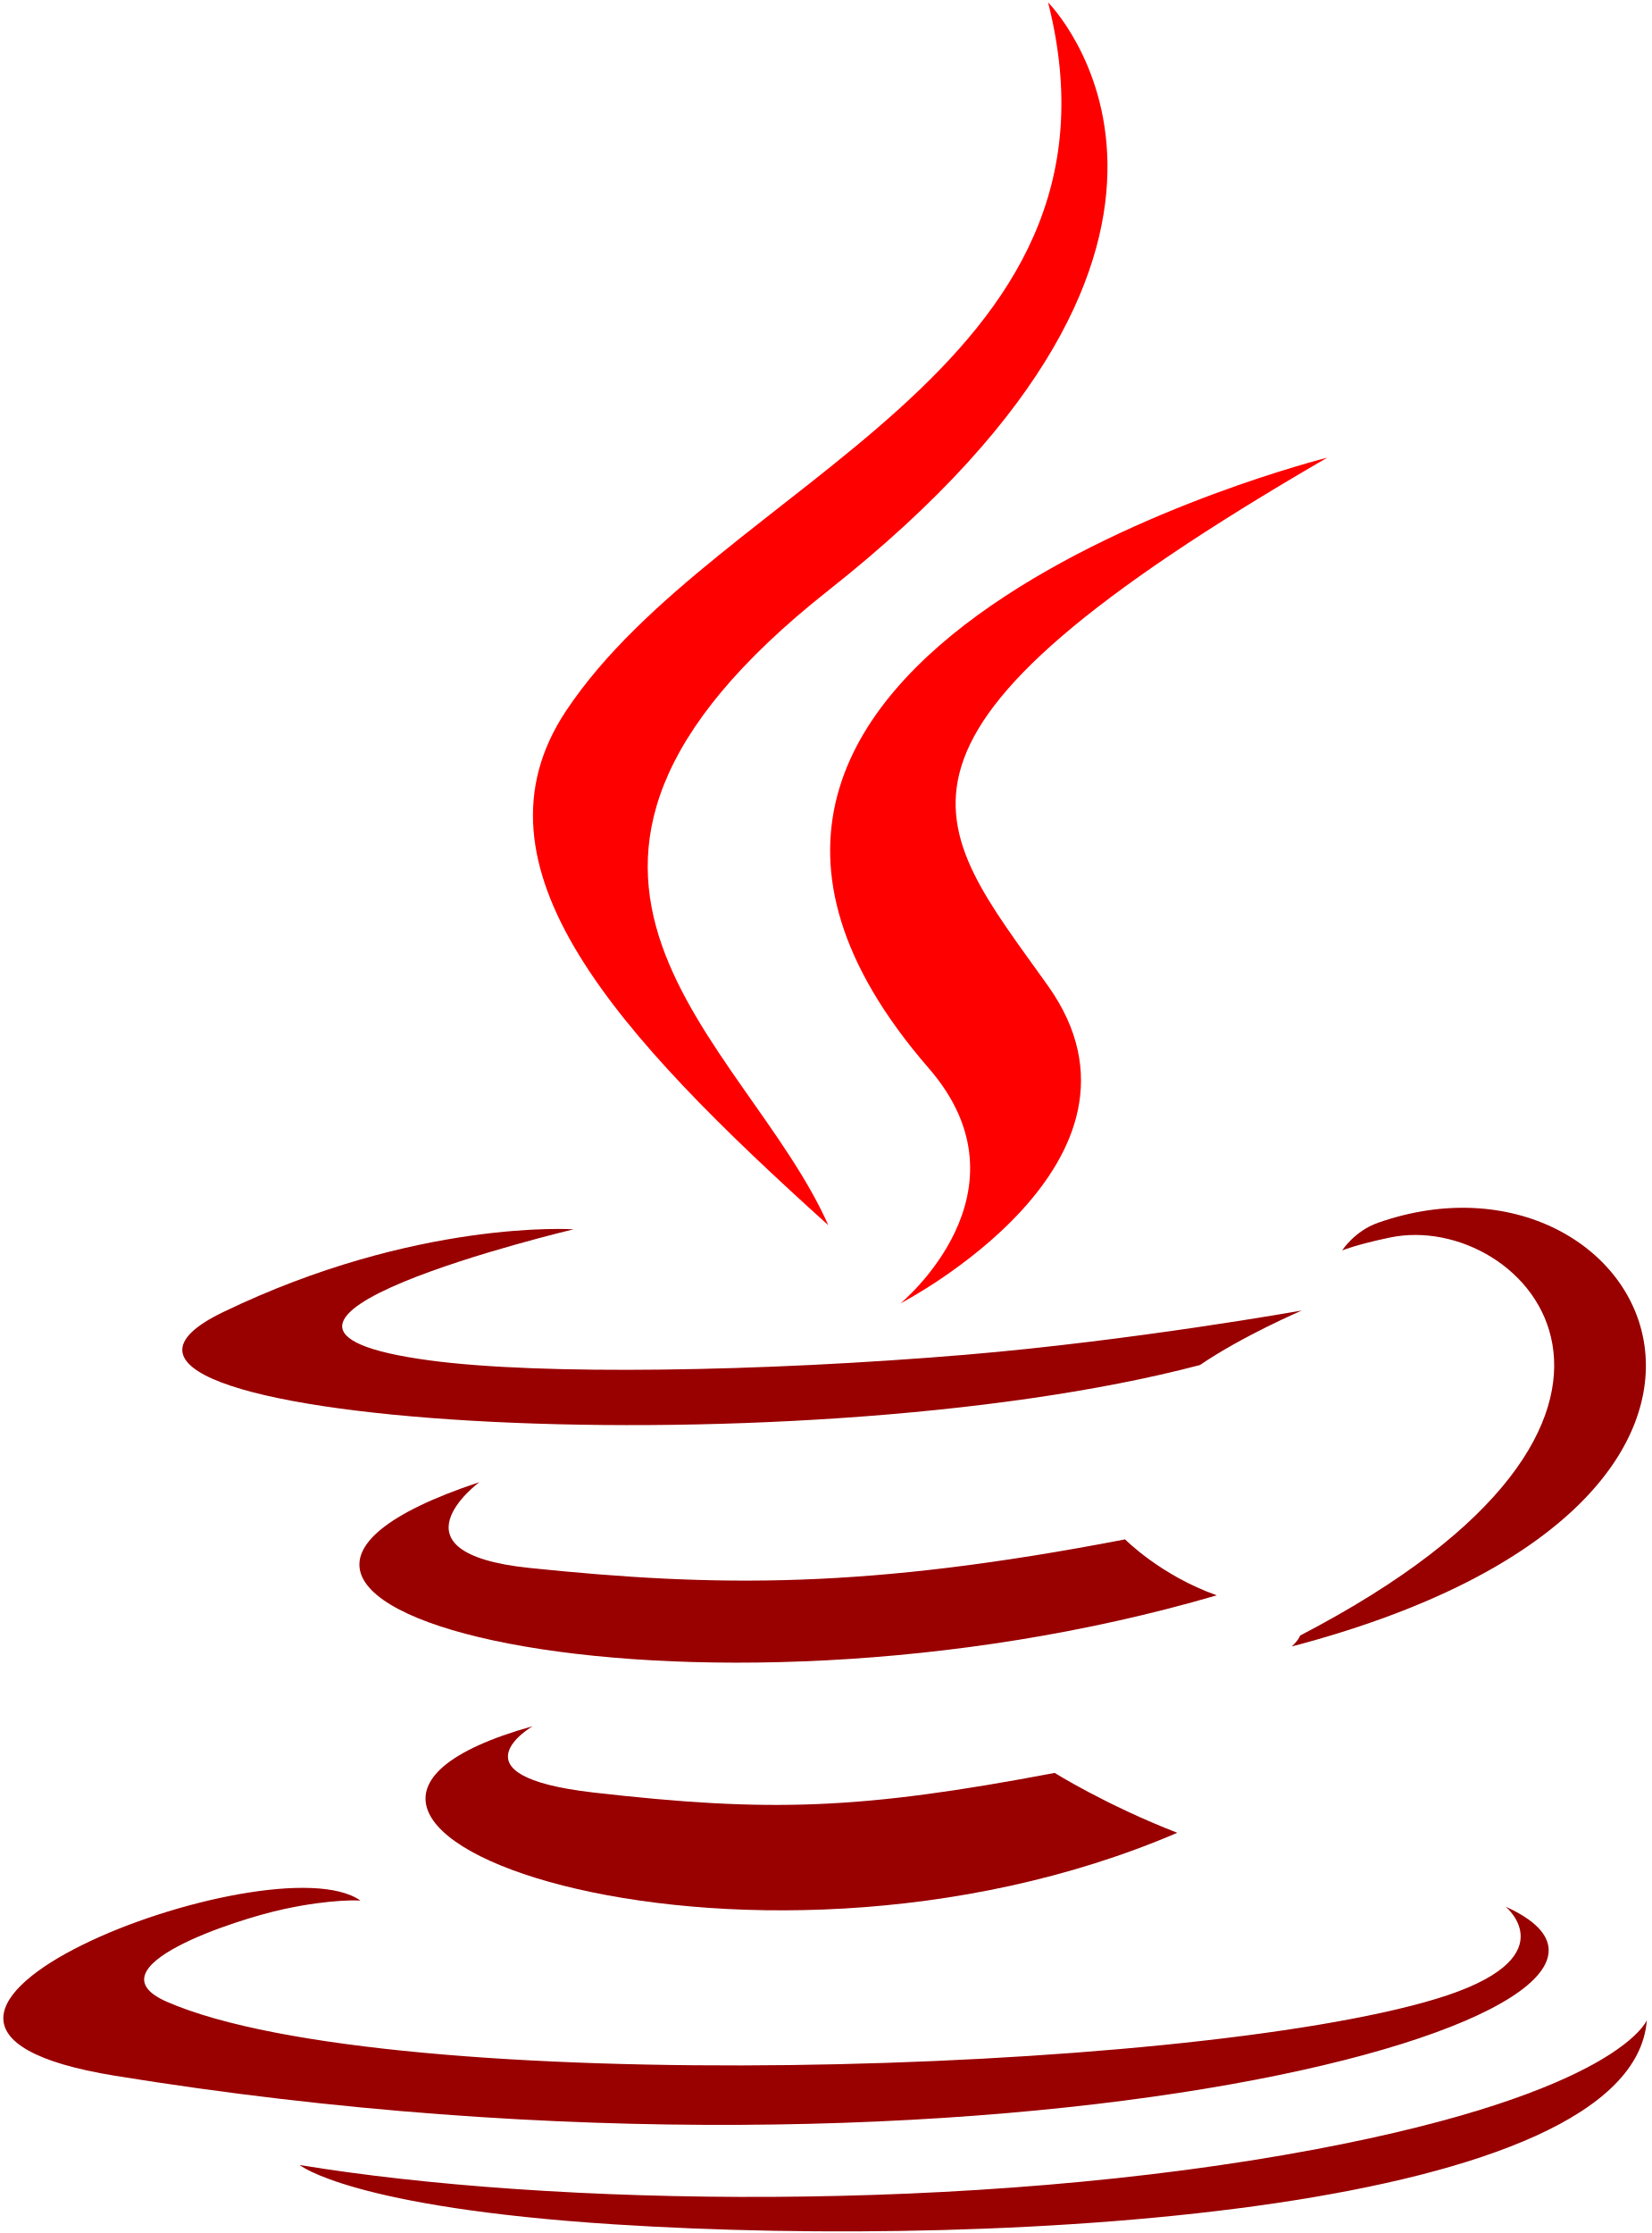
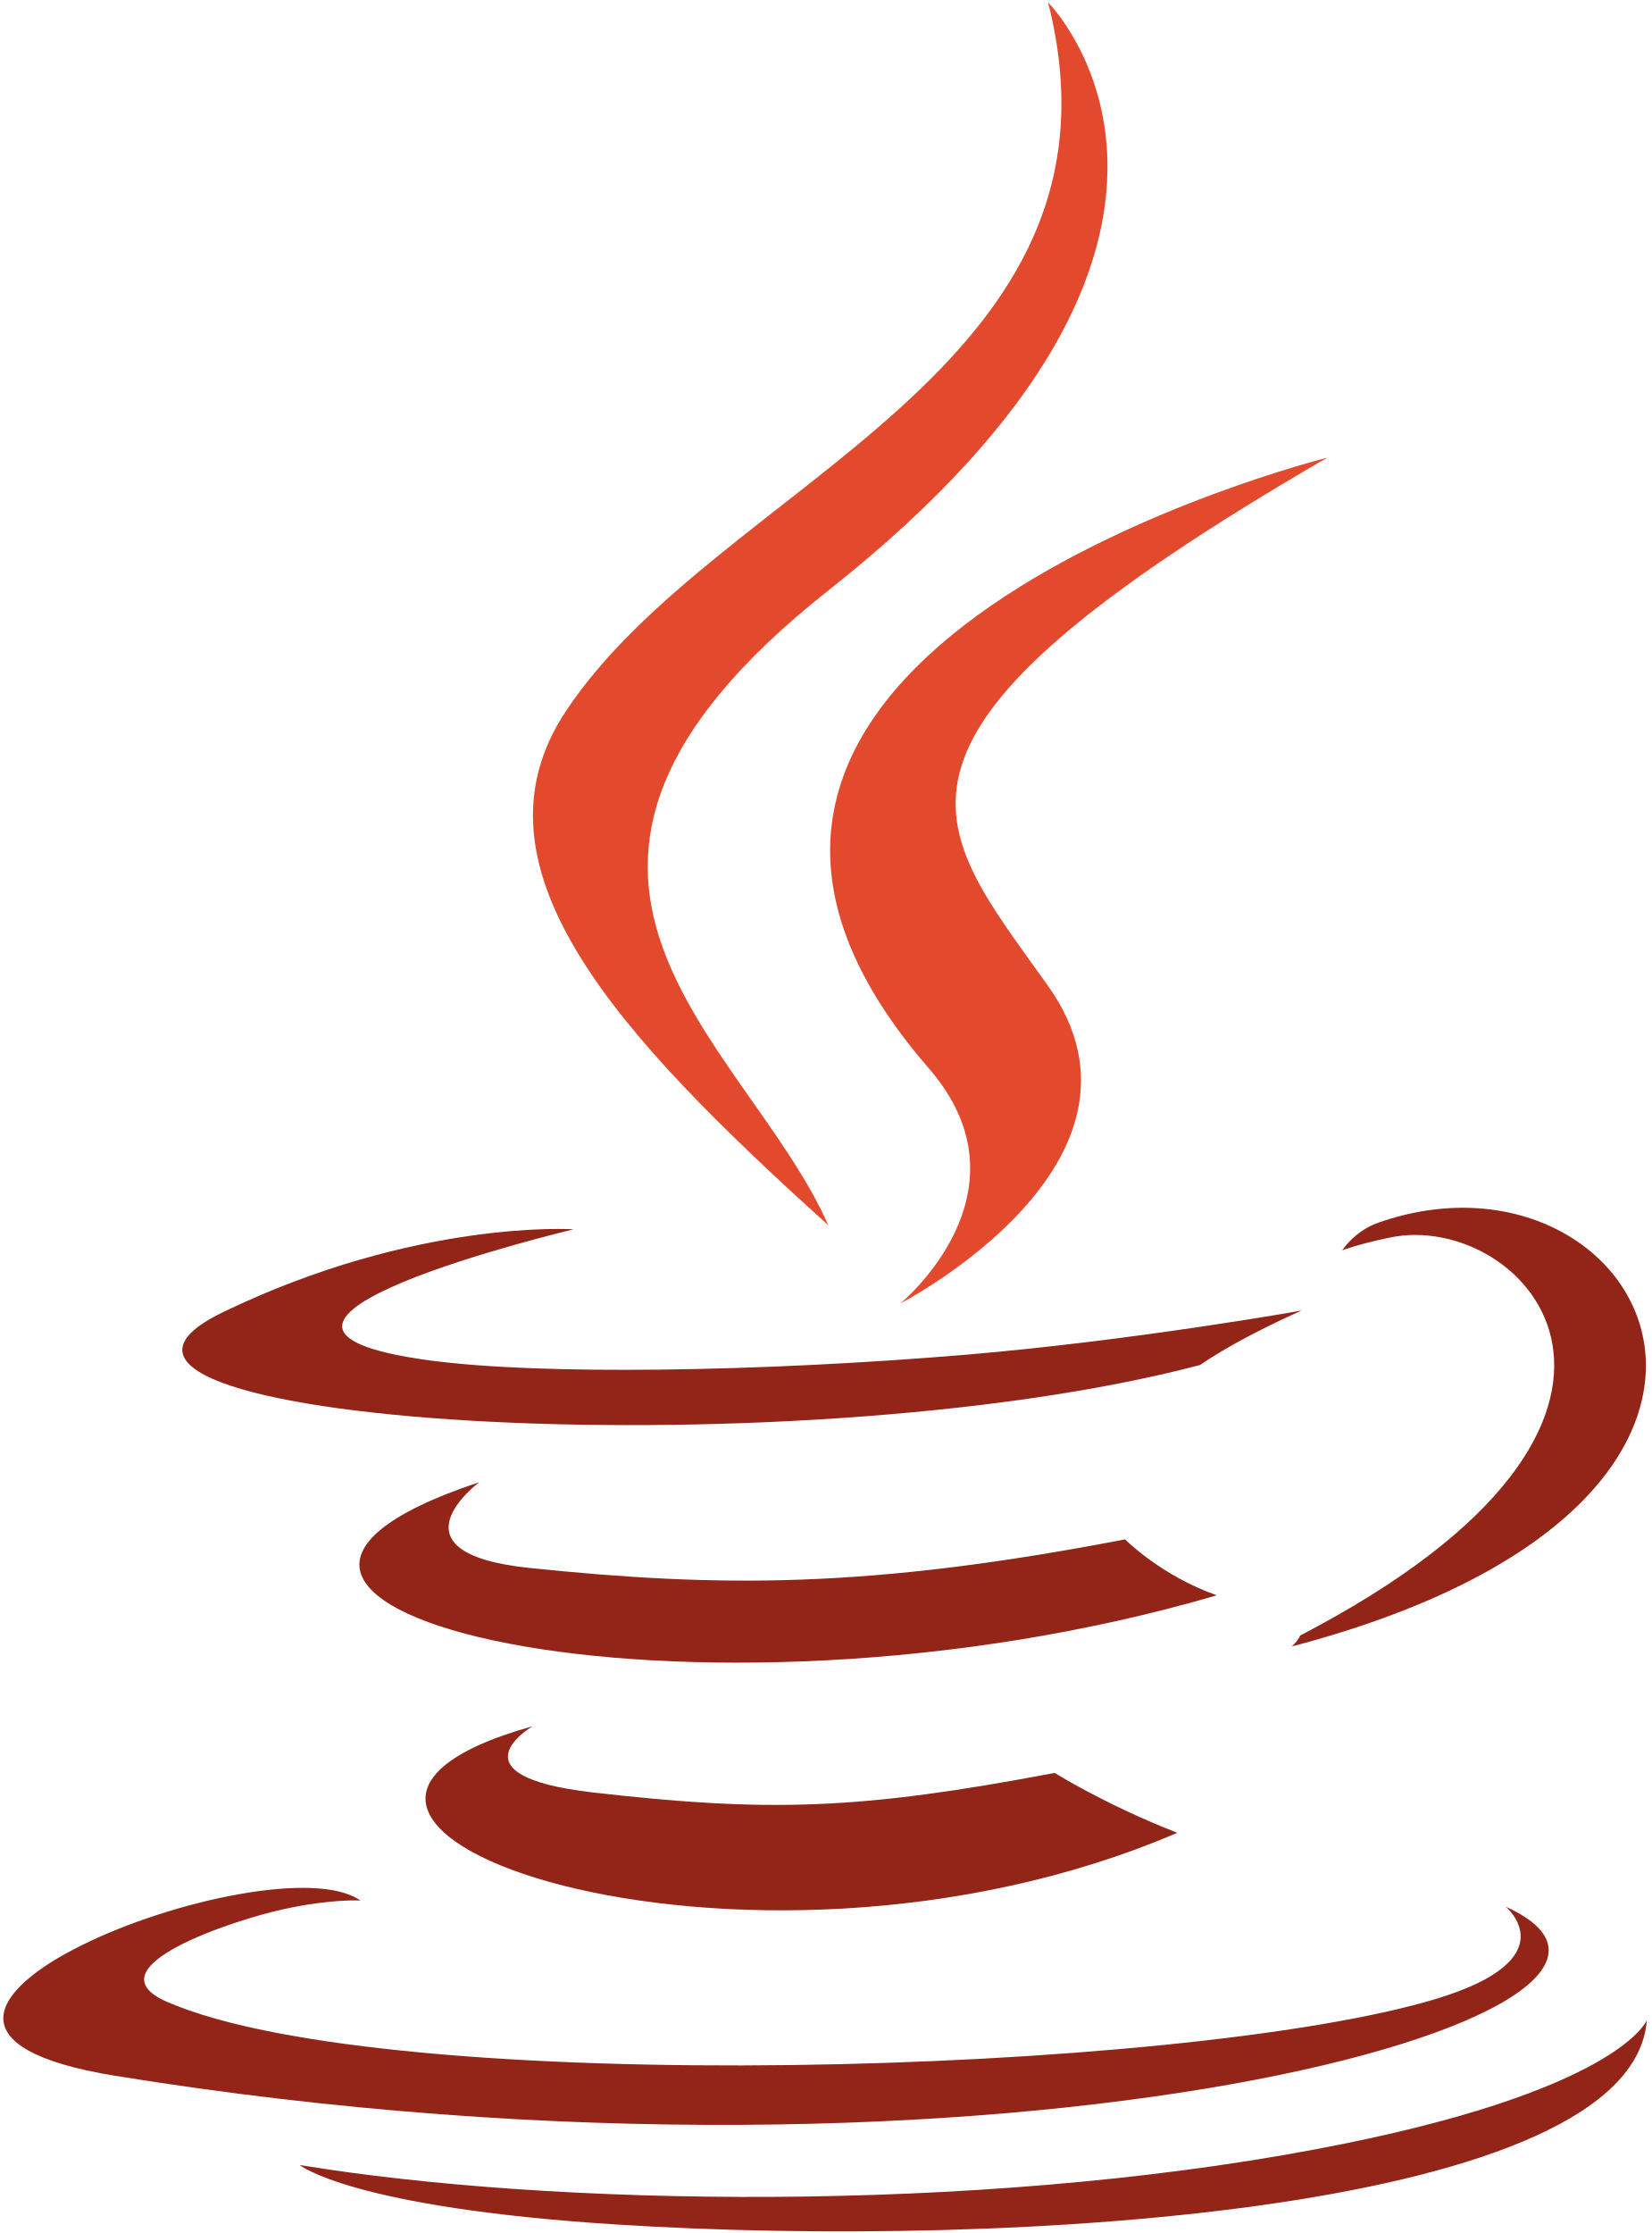
<svg xmlns="http://www.w3.org/2000/svg" width="256px" height="346px" viewBox="0 0 256 346" version="1.1" preserveAspectRatio="xMidYMid">
  <g>
-     <path d="M82.554,267.473 C82.554,267.473 69.356,275.148 91.947,277.745 C119.316,280.867 133.303,280.42 163.464,274.711 C163.464,274.711 171.393,279.683 182.467,283.99 C114.856,312.967 29.448,282.311 82.554,267.473" fill="#990000" />
-     <path d="M74.292,229.659 C74.292,229.659 59.489,240.617 82.097,242.955 C111.333,245.971 134.421,246.218 174.373,238.525 C174.373,238.525 179.899,244.127 188.588,247.191 C106.841,271.095 15.79,249.076 74.292,229.659" fill="#990000" />
-     <path d="M143.942,165.515 C160.601,184.695 139.565,201.955 139.565,201.955 C139.565,201.955 181.866,180.118 162.439,152.772 C144.295,127.271 130.38,114.6 205.707,70.914 C205.707,70.914 87.469,100.444 143.942,165.515" fill="#FF0000" />
-     <path d="M233.364,295.442 C233.364,295.442 243.131,303.489 222.607,309.715 C183.581,321.538 60.175,325.108 25.893,310.186 C13.57,304.825 36.68,297.385 43.949,295.824 C51.53,294.18 55.863,294.487 55.863,294.487 C42.158,284.832 -32.72,313.444 17.829,321.637 C155.682,343.993 269.121,311.571 233.364,295.442" fill="#990000" />
-     <path d="M88.901,190.48 C88.901,190.48 26.129,205.389 66.672,210.803 C83.79,213.095 117.915,212.577 149.702,209.913 C175.68,207.722 201.765,203.063 201.765,203.063 C201.765,203.063 192.605,206.986 185.978,211.511 C122.234,228.276 -0.908,220.477 34.543,203.328 C64.524,188.836 88.901,190.48 88.901,190.48" fill="#990000" />
-     <path d="M201.506,253.422 C266.305,219.75 236.345,187.392 215.433,191.751 C210.307,192.818 208.022,193.743 208.022,193.743 C208.022,193.743 209.925,190.762 213.559,189.472 C254.929,174.927 286.746,232.369 200.204,255.119 C200.204,255.12 201.207,254.224 201.506,253.422" fill="#990000" />
-     <path d="M162.439,0.371 C162.439,0.371 198.326,36.27 128.402,91.472 C72.331,135.754 115.616,161.002 128.379,189.849 C95.649,160.318 71.63,134.323 87.744,110.128 C111.395,74.613 176.918,57.394 162.439,0.371" fill="#FF0000" />
-     <path d="M95.268,344.665 C157.467,348.647 252.98,342.456 255.242,313.026 C255.242,313.026 250.894,324.183 203.838,333.043 C150.75,343.033 85.274,341.867 46.439,335.464 C46.44,335.463 54.389,342.044 95.268,344.665" fill="#990000" />
+     <path d="M82.554,267.473 C82.554,267.473 69.356,275.148 91.947,277.745 C119.316,280.867 133.303,280.42 163.464,274.711 C163.464,274.711 171.393,279.683 182.467,283.99 C114.856,312.967 29.448,282.311 82.554,267.473" fill="#922517" />
+     <path d="M74.292,229.659 C74.292,229.659 59.489,240.617 82.097,242.955 C111.333,245.971 134.421,246.218 174.373,238.525 C174.373,238.525 179.899,244.127 188.588,247.191 C106.841,271.095 15.79,249.076 74.292,229.659" fill="#922517" />
+     <path d="M143.942,165.515 C160.601,184.695 139.565,201.955 139.565,201.955 C139.565,201.955 181.866,180.118 162.439,152.772 C144.295,127.271 130.38,114.6 205.707,70.914 C205.707,70.914 87.469,100.444 143.942,165.515" fill="#e3492d" />
+     <path d="M233.364,295.442 C233.364,295.442 243.131,303.489 222.607,309.715 C183.581,321.538 60.175,325.108 25.893,310.186 C13.57,304.825 36.68,297.385 43.949,295.824 C51.53,294.18 55.863,294.487 55.863,294.487 C42.158,284.832 -32.72,313.444 17.829,321.637 C155.682,343.993 269.121,311.571 233.364,295.442" fill="#922517" />
+     <path d="M88.901,190.48 C88.901,190.48 26.129,205.389 66.672,210.803 C83.79,213.095 117.915,212.577 149.702,209.913 C175.68,207.722 201.765,203.063 201.765,203.063 C201.765,203.063 192.605,206.986 185.978,211.511 C122.234,228.276 -0.908,220.477 34.543,203.328 C64.524,188.836 88.901,190.48 88.901,190.48" fill="#922517" />
+     <path d="M201.506,253.422 C266.305,219.75 236.345,187.392 215.433,191.751 C210.307,192.818 208.022,193.743 208.022,193.743 C208.022,193.743 209.925,190.762 213.559,189.472 C254.929,174.927 286.746,232.369 200.204,255.119 C200.204,255.12 201.207,254.224 201.506,253.422" fill="#922517" />
+     <path d="M162.439,0.371 C162.439,0.371 198.326,36.27 128.402,91.472 C72.331,135.754 115.616,161.002 128.379,189.849 C95.649,160.318 71.63,134.323 87.744,110.128 C111.395,74.613 176.918,57.394 162.439,0.371" fill="#e3492d" />
+     <path d="M95.268,344.665 C157.467,348.647 252.98,342.456 255.242,313.026 C255.242,313.026 250.894,324.183 203.838,333.043 C150.75,343.033 85.274,341.867 46.439,335.464 C46.44,335.463 54.389,342.044 95.268,344.665" fill="#922517" />
  </g>
</svg>
